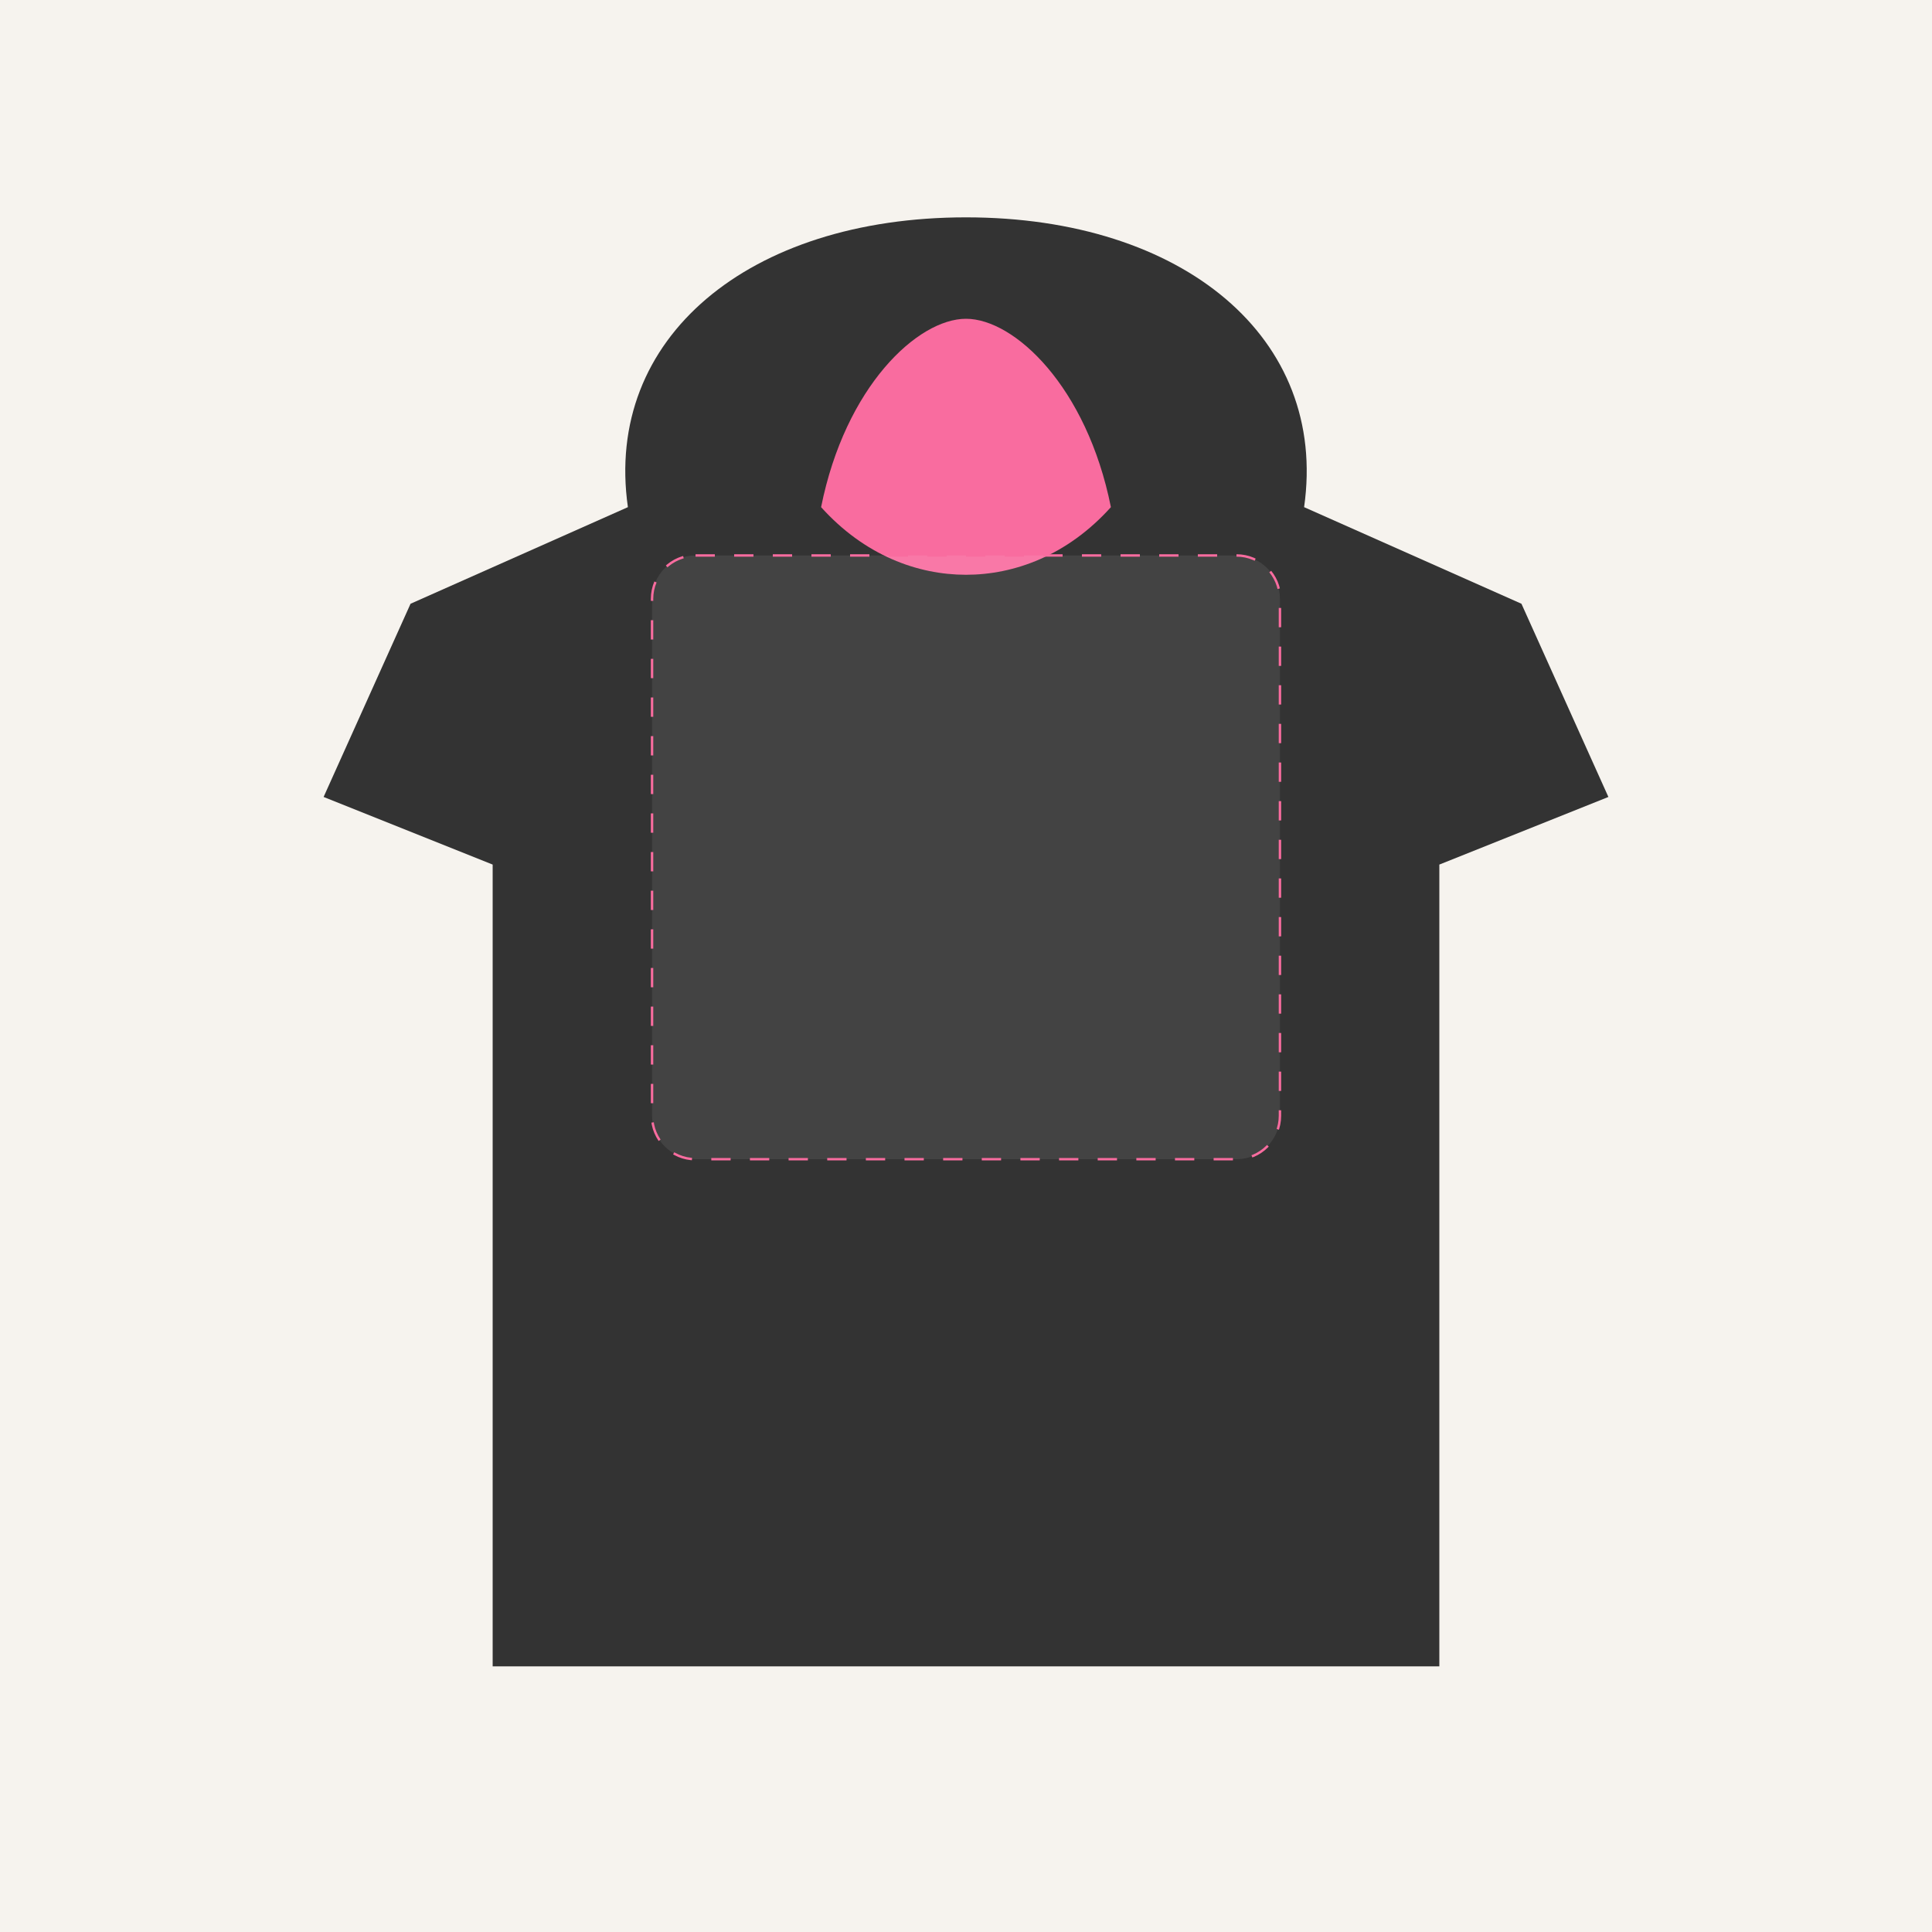
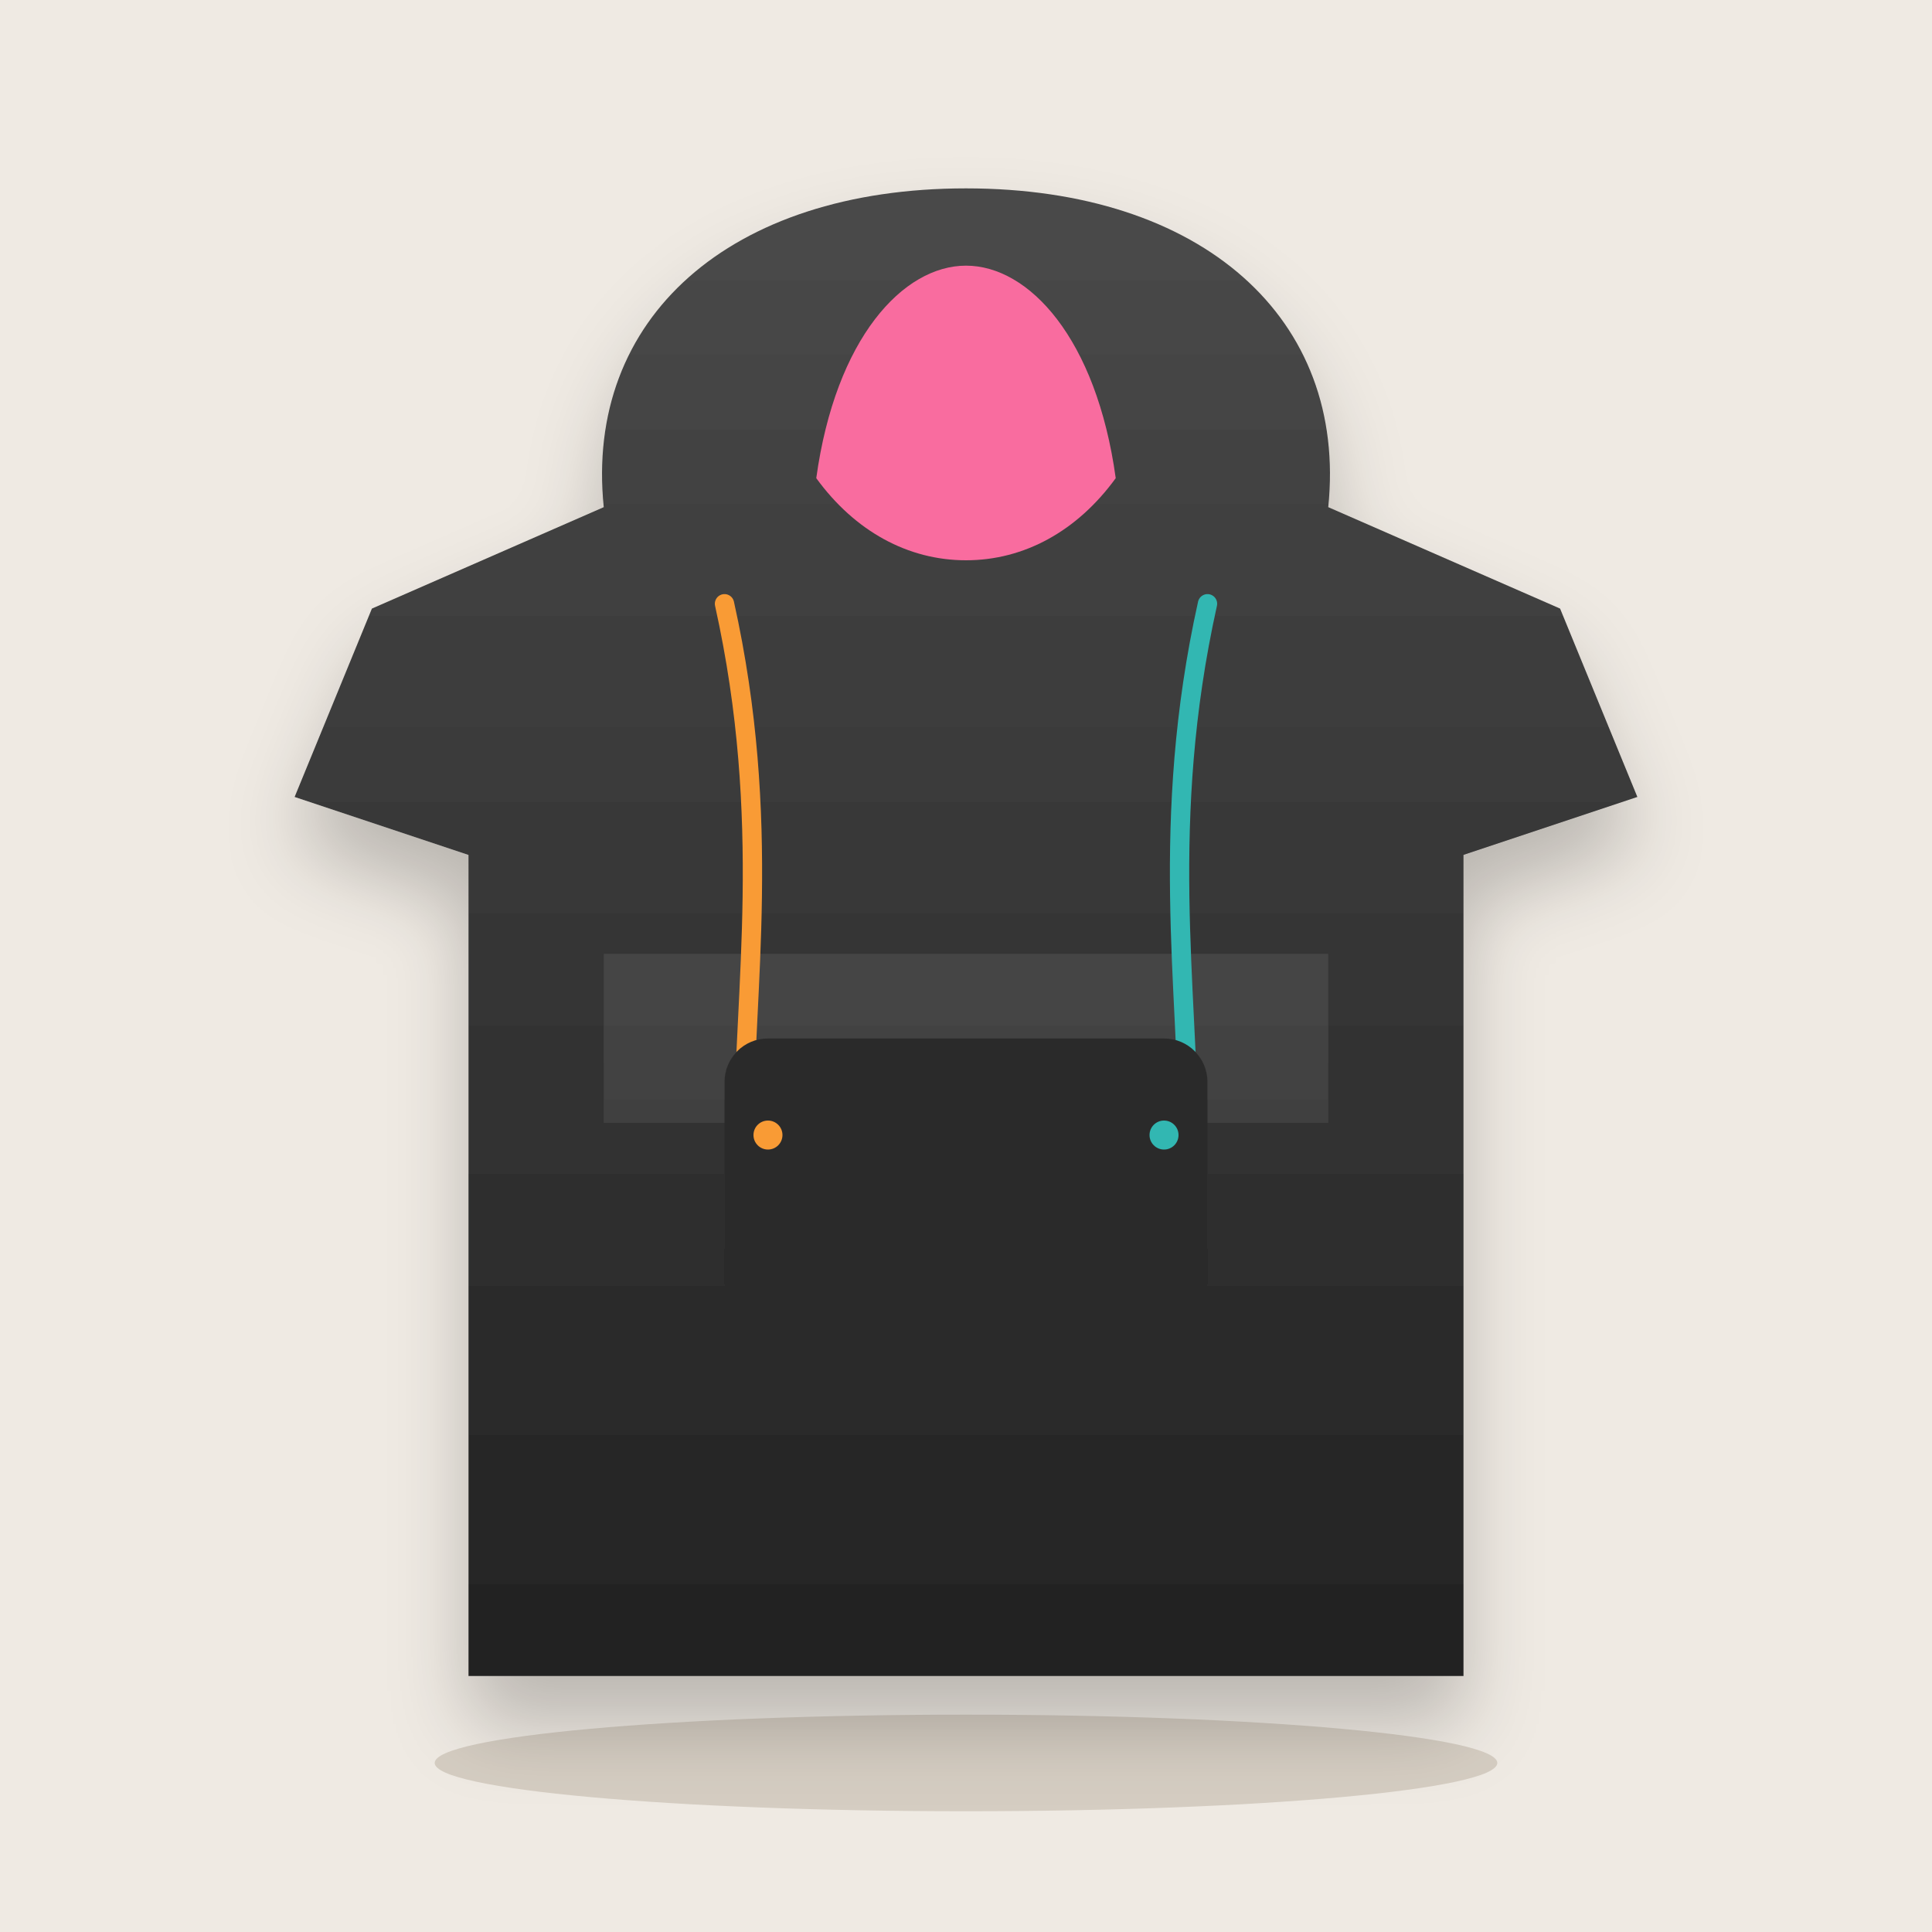
<svg xmlns="http://www.w3.org/2000/svg" viewBox="0 0 800 800">
-   <rect width="800" height="800" fill="#f6f3ee" />
-   <path d="M260 210c-10-70 50-120 140-120s150 50 140 120l90 40 36 80-70 28v332H204V358l-70-28 36-80z" fill="#333333" />
-   <path d="M340 210c10-50 40-78 60-78s50 28 60 78c-18 20-40 28-60 28s-42-8-60-28z" fill="#F96C9F" />
-   <rect x="270" y="230" width="260" height="250" rx="18" fill="#ffffff" fill-opacity=".08" stroke="#F96C9F" stroke-dasharray="8 8" />
+   <defs>
+     <linearGradient id="hood" x1="0" y1="0" x2="0" y2="1">
+       <stop offset="0" stop-color="#4a4a4a" />
+       <stop offset="1" stop-color="#222" />
+     </linearGradient>
+     <filter id="hsh" x="-20%" y="-20%" width="140%" height="140%">
+       <feDropShadow dx="0" dy="20" stdDeviation="16" flood-opacity=".22" />
+     </filter>
+   </defs>
+   <rect width="800" height="800" fill="#efeae3" />
+   <ellipse cx="400" cy="730" rx="220" ry="20" fill="#d5cdc2" />
+   <g filter="url(#hsh)">
+     <path d="M250 210c-8-78 52-132 150-132s158 54 150 132l96 42 32 78-72 24v340H194V354l-72-24 32-78z" fill="url(#hood)" />
+     <path d="M338 198c8-58 36-88 62-88s54 30 62 88c-16 22-38 34-62 34s-46-12-62-34z" fill="#F96C9F" />
+     <path d="M250 430h300" stroke="#fff" stroke-opacity=".08" stroke-width="70" />
+     <path d="M300 250c20 90 8 160 8 220" fill="none" stroke="#F99B36" stroke-width="8" stroke-linecap="round" />
+     <path d="M500 250c-20 90-8 160-8 220" fill="none" stroke="#32B7B2" stroke-width="8" stroke-linecap="round" />
+     <rect x="300" y="430" width="200" height="120" rx="18" fill="#2c2c2c" />
+     <circle cx="318" cy="470" r="6" fill="#F99B36" />
+     <circle cx="482" cy="470" r="6" fill="#32B7B2" />
+   </g>
</svg>
